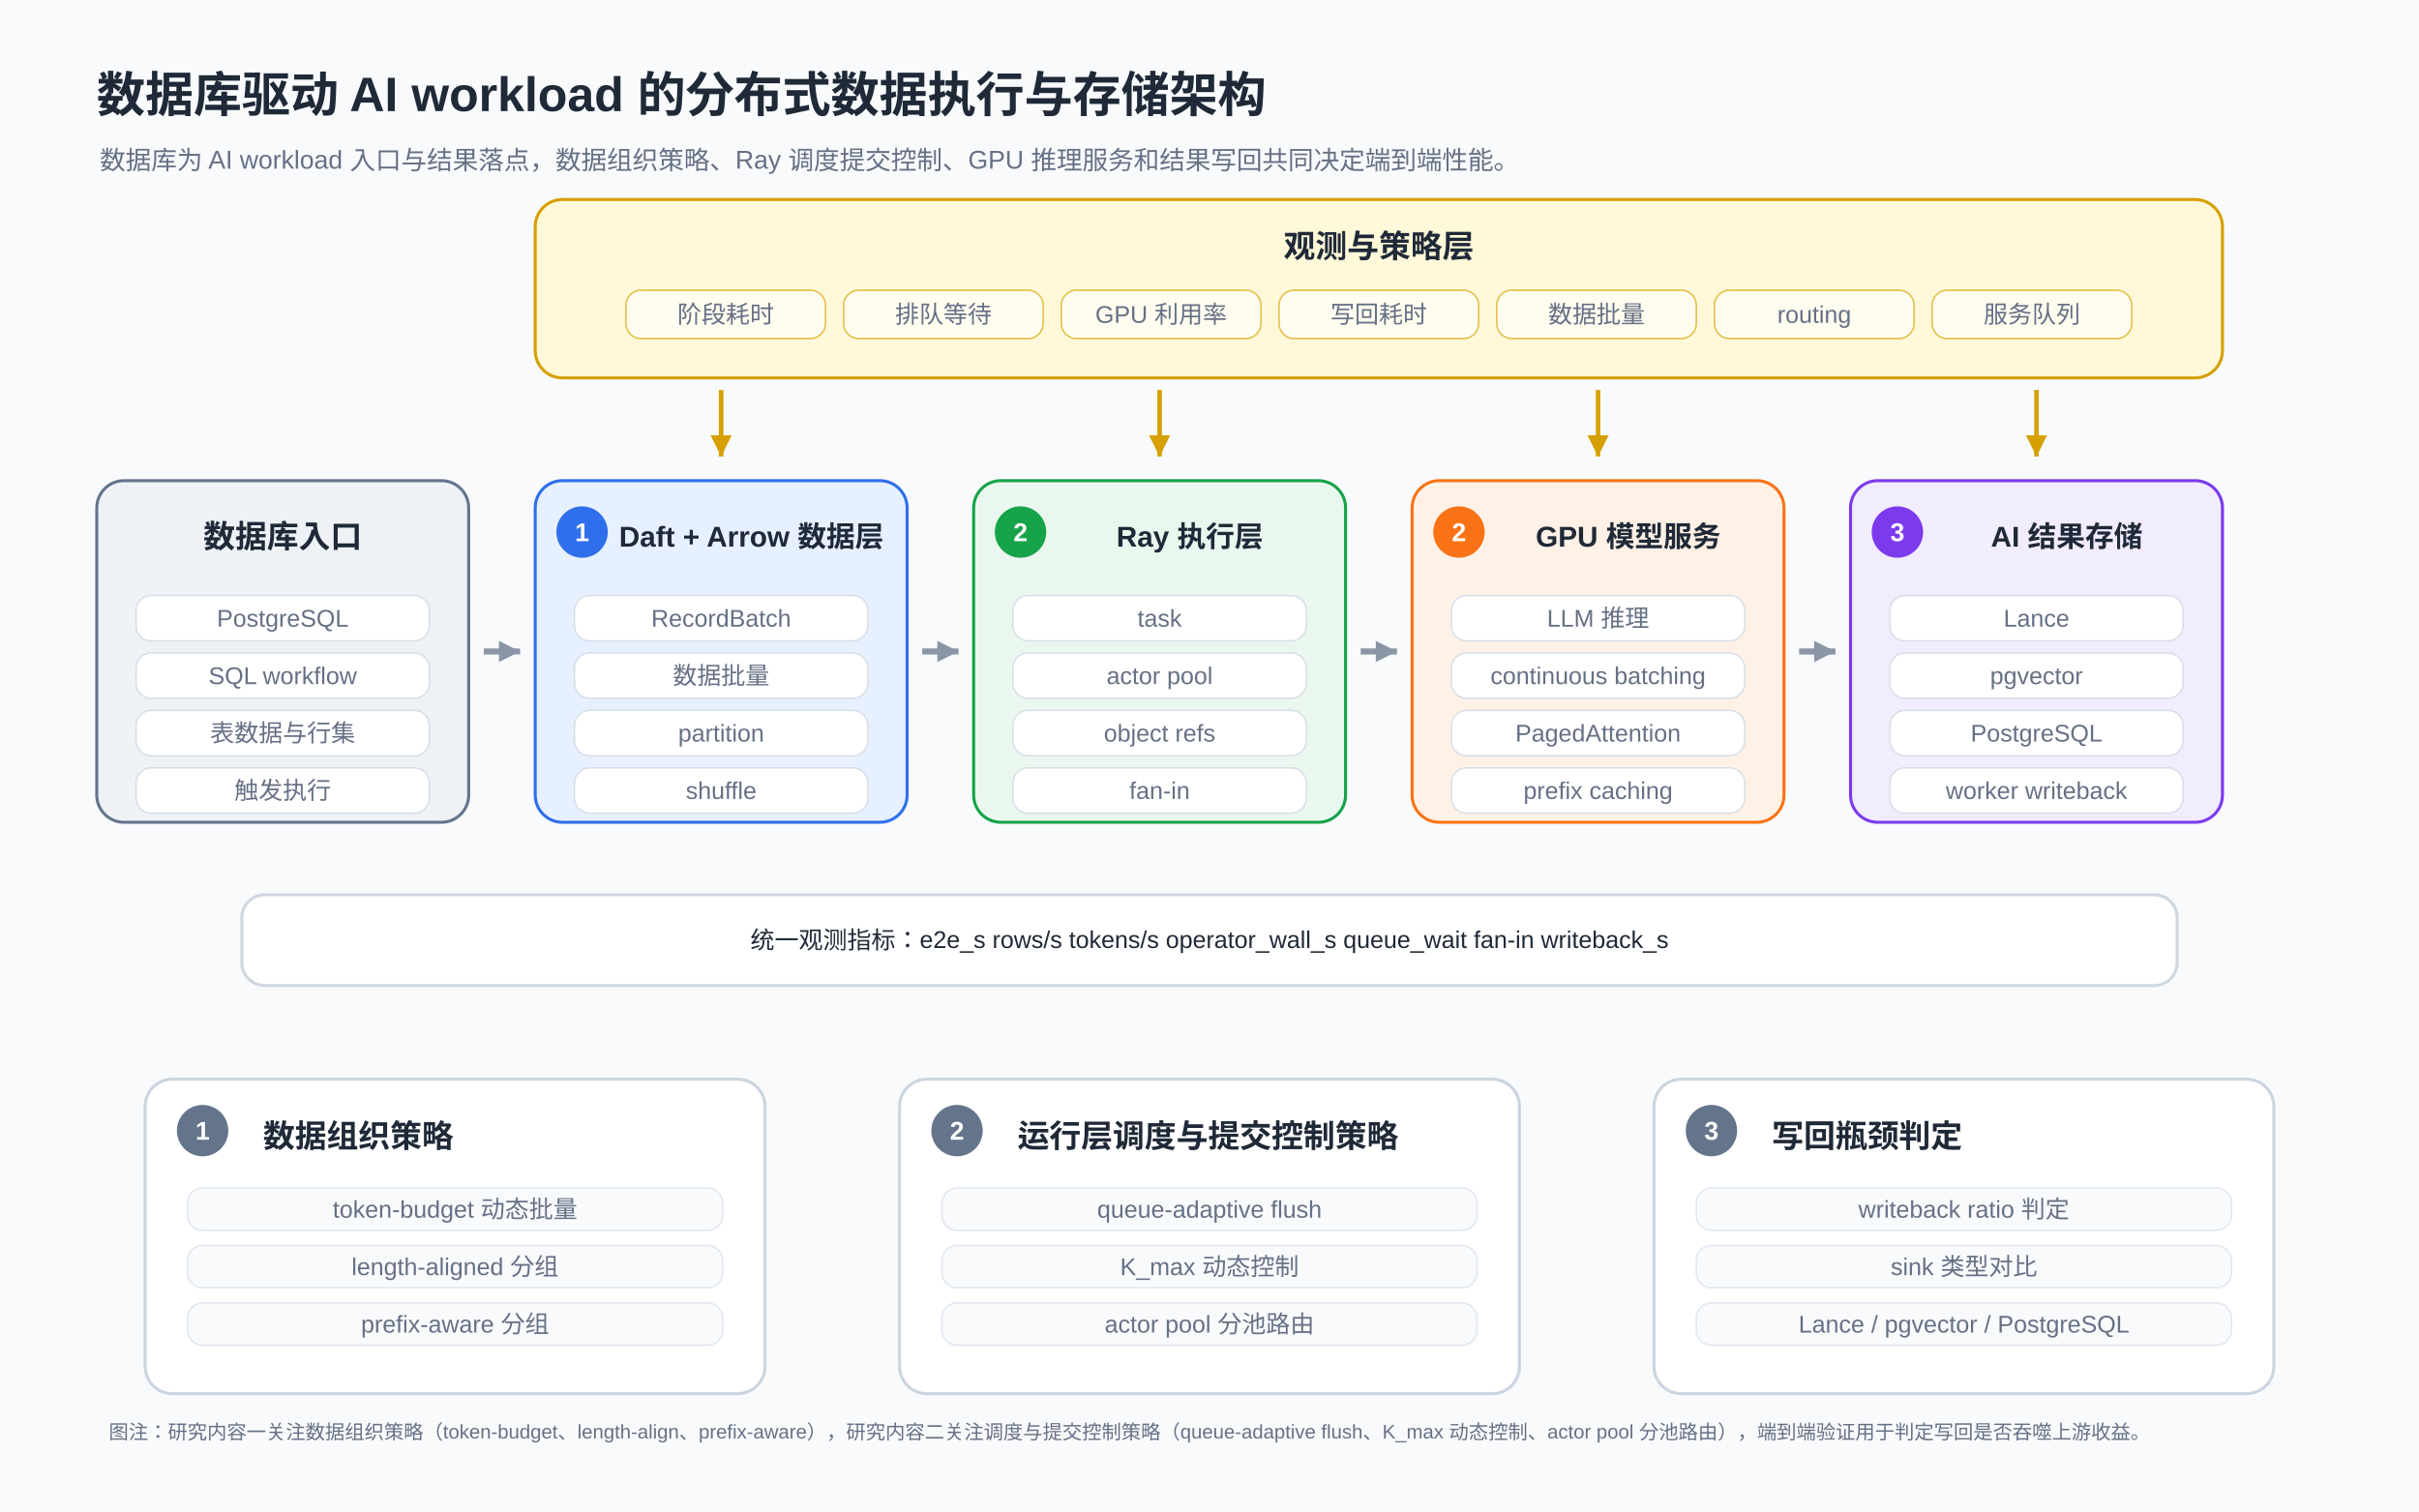
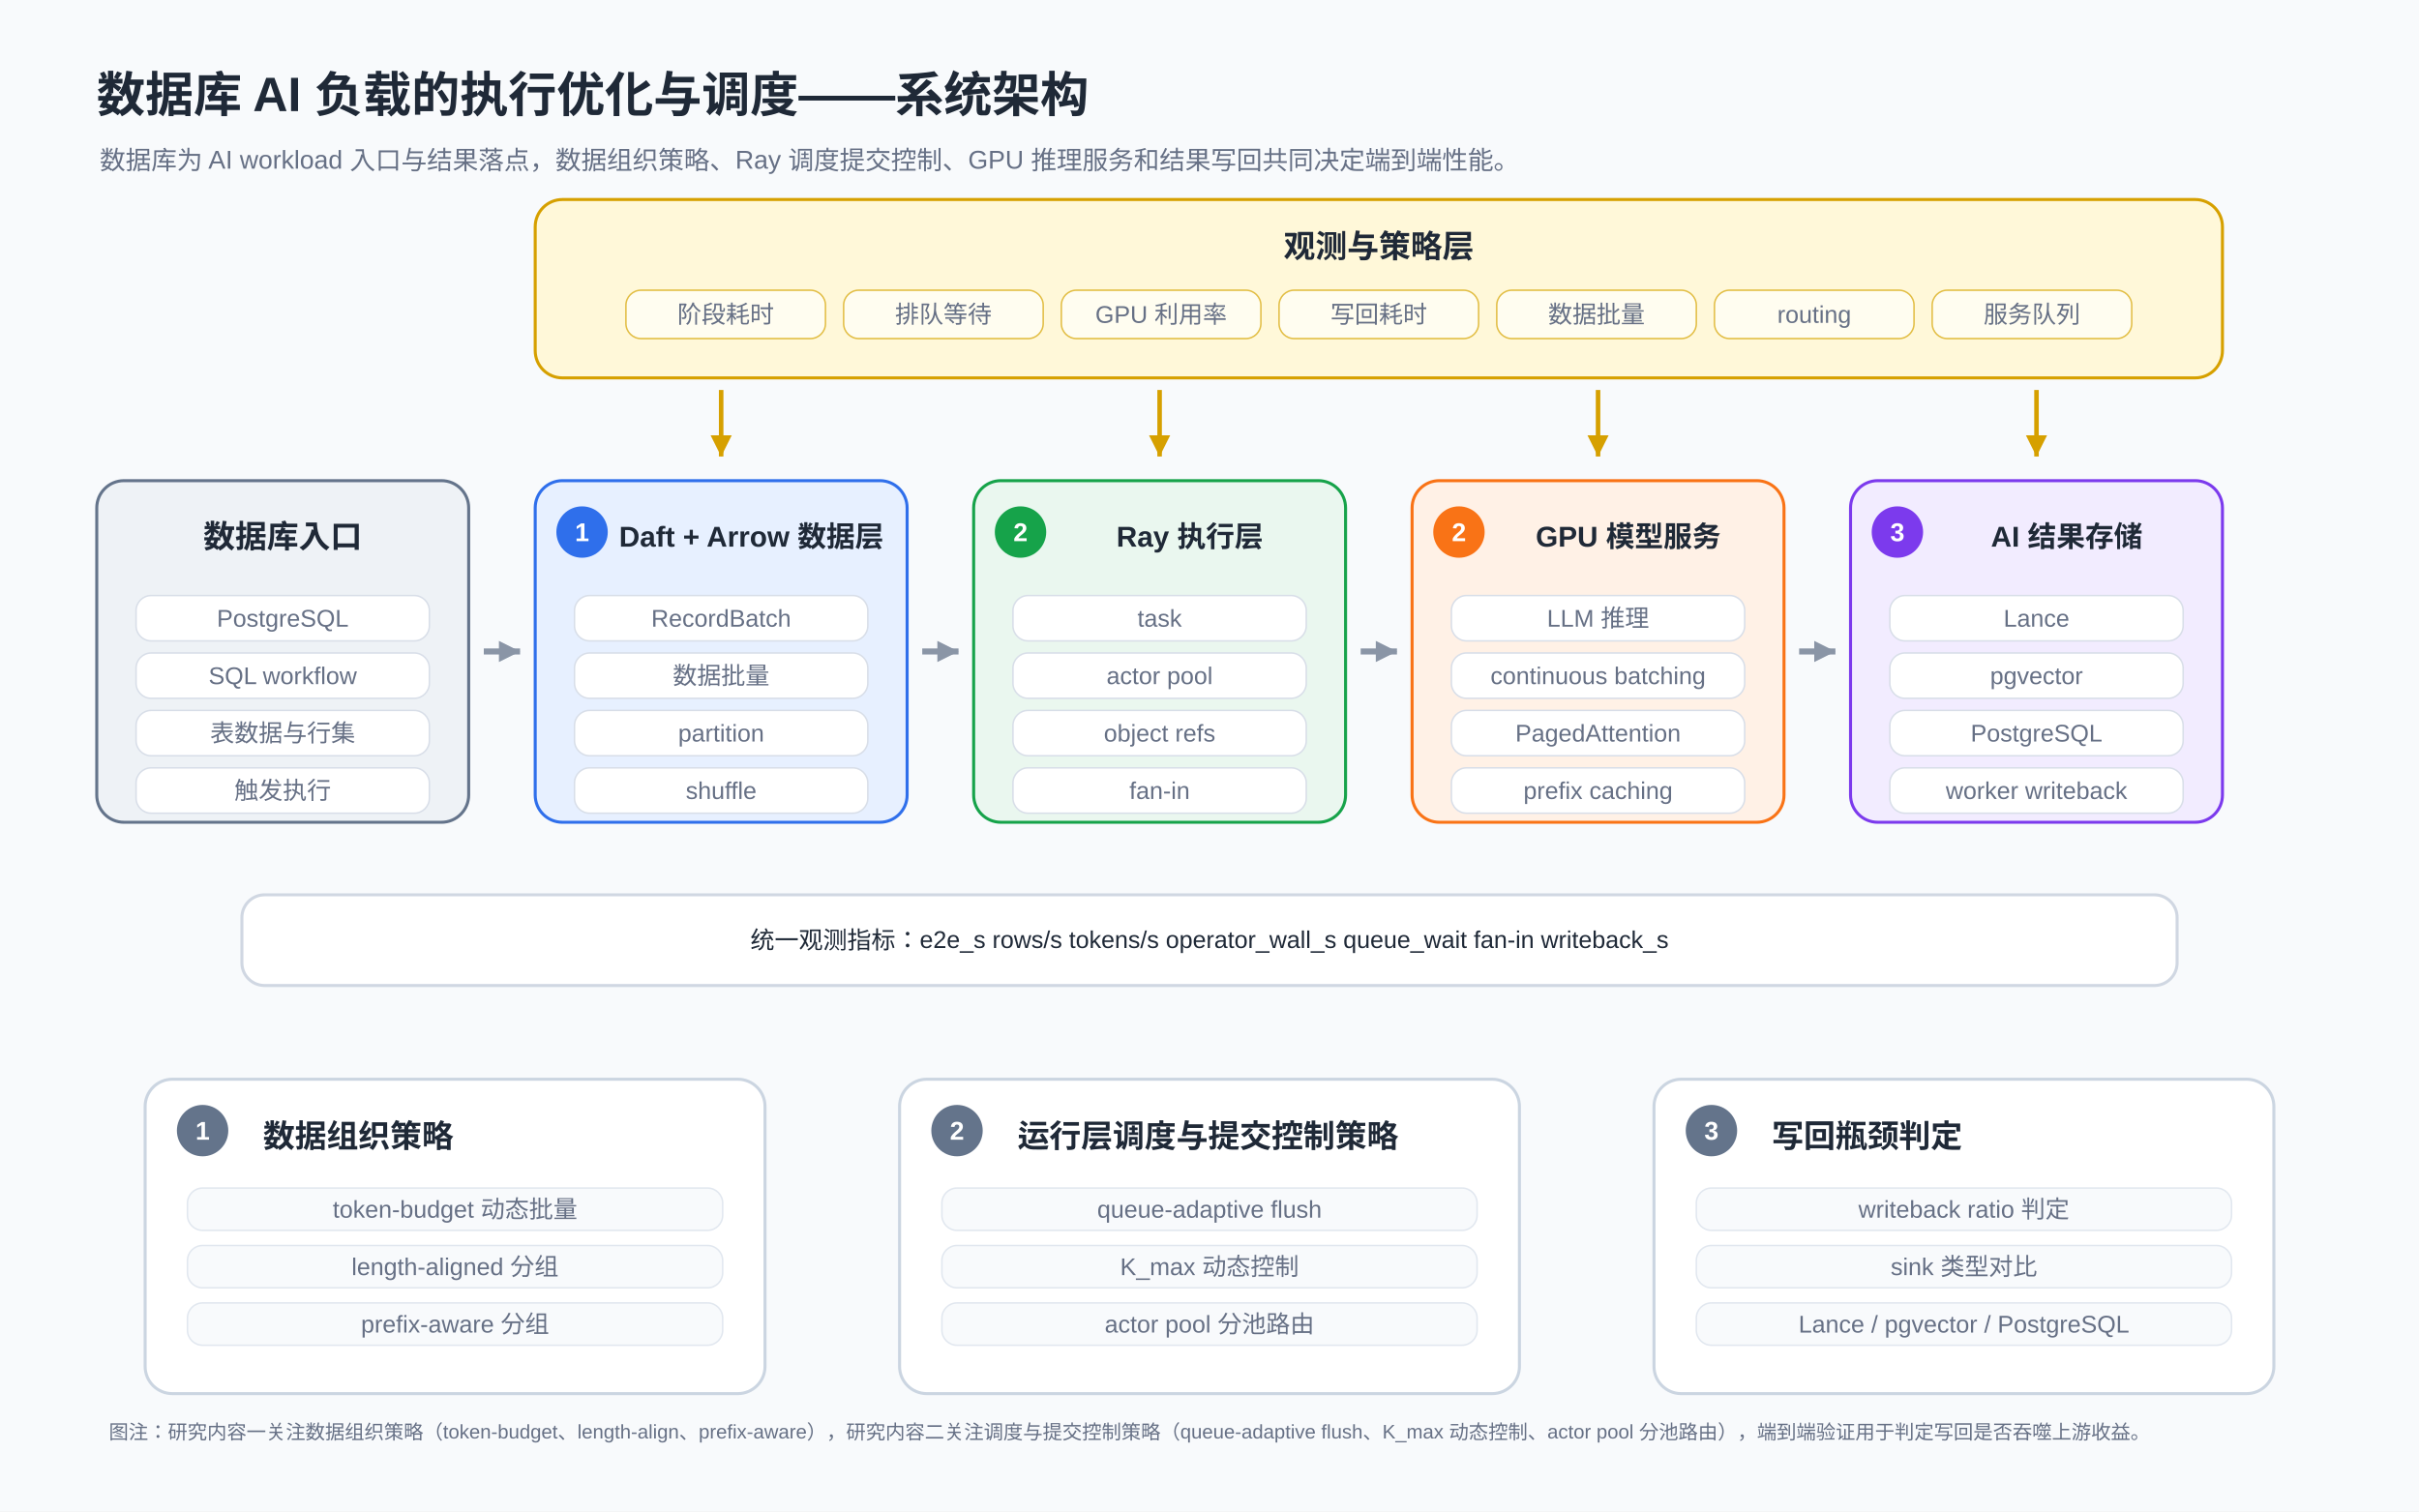
<svg xmlns="http://www.w3.org/2000/svg" width="1600" height="1000" viewBox="0 0 1600 1000">
  <rect width="1600" height="1000" fill="#F8FAFC" />
-   <text x="64" y="74" font-family="Microsoft YaHei, Arial, sans-serif" font-size="32" font-weight="700" fill="#1F2937" text-anchor="start">数据库驱动 AI workload 的分布式数据执行与存储架构</text>
+   <text x="64" y="74" font-family="Microsoft YaHei, Arial, sans-serif" font-size="32" font-weight="700" fill="#1F2937" text-anchor="start">数据库 AI 负载的执行优化与调度——系统架构</text>
  <text x="66" y="112" font-family="Microsoft YaHei, Arial, sans-serif" font-size="17" font-weight="400" fill="#667085" text-anchor="start">数据库为 AI workload 入口与结果落点，数据组织策略、Ray 调度提交控制、GPU 推理服务和结果写回共同决定端到端性能。</text>
  <rect x="354" y="132" width="1116" height="118" rx="18" fill="#FFF8D9" stroke="#D6A000" stroke-width="2" />
  <text x="912.0" y="170.35" font-family="Microsoft YaHei, Arial, sans-serif" font-size="21" font-weight="700" fill="#1F2937" text-anchor="middle">观测与策略层</text>
  <rect x="414.0" y="192" width="132.0" height="32" rx="10" fill="#FFFDF0" stroke="#E2BE45" stroke-width="1" />
  <text x="480.0" y="213.6" font-family="Microsoft YaHei, Arial, sans-serif" font-size="16" font-weight="400" fill="#667085" text-anchor="middle">阶段耗时</text>
  <rect x="558.0" y="192" width="132.0" height="32" rx="10" fill="#FFFDF0" stroke="#E2BE45" stroke-width="1" />
  <text x="624.0" y="213.6" font-family="Microsoft YaHei, Arial, sans-serif" font-size="16" font-weight="400" fill="#667085" text-anchor="middle">排队等待</text>
  <rect x="702.0" y="192" width="132.0" height="32" rx="10" fill="#FFFDF0" stroke="#E2BE45" stroke-width="1" />
  <text x="768.0" y="213.6" font-family="Microsoft YaHei, Arial, sans-serif" font-size="16" font-weight="400" fill="#667085" text-anchor="middle">GPU 利用率</text>
  <rect x="846.0" y="192" width="132.0" height="32" rx="10" fill="#FFFDF0" stroke="#E2BE45" stroke-width="1" />
  <text x="912.0" y="213.6" font-family="Microsoft YaHei, Arial, sans-serif" font-size="16" font-weight="400" fill="#667085" text-anchor="middle">写回耗时</text>
  <rect x="990.0" y="192" width="132.0" height="32" rx="10" fill="#FFFDF0" stroke="#E2BE45" stroke-width="1" />
  <text x="1056.0" y="213.6" font-family="Microsoft YaHei, Arial, sans-serif" font-size="16" font-weight="400" fill="#667085" text-anchor="middle">数据批量</text>
  <rect x="1134.0" y="192" width="132.0" height="32" rx="10" fill="#FFFDF0" stroke="#E2BE45" stroke-width="1" />
  <text x="1200.0" y="213.6" font-family="Microsoft YaHei, Arial, sans-serif" font-size="16" font-weight="400" fill="#667085" text-anchor="middle">routing</text>
  <rect x="1278.0" y="192" width="132.0" height="32" rx="10" fill="#FFFDF0" stroke="#E2BE45" stroke-width="1" />
  <text x="1344.0" y="213.6" font-family="Microsoft YaHei, Arial, sans-serif" font-size="16" font-weight="400" fill="#667085" text-anchor="middle">服务队列</text>
  <rect x="64" y="318" width="246" height="226" rx="18" fill="#EEF2F6" stroke="#64748B" stroke-width="2" />
  <text x="187.0" y="362.35" font-family="Microsoft YaHei, Arial, sans-serif" font-size="21" font-weight="700" fill="#1F2937" text-anchor="middle">数据库入口</text>
  <rect x="90" y="394" width="194" height="30" rx="10" fill="#FFFFFF" stroke="#D8DEE8" stroke-width="1" />
  <text x="187.0" y="414.6" font-family="Microsoft YaHei, Arial, sans-serif" font-size="16" font-weight="400" fill="#667085" text-anchor="middle">PostgreSQL</text>
  <rect x="90" y="432" width="194" height="30" rx="10" fill="#FFFFFF" stroke="#D8DEE8" stroke-width="1" />
  <text x="187.0" y="452.6" font-family="Microsoft YaHei, Arial, sans-serif" font-size="16" font-weight="400" fill="#667085" text-anchor="middle">SQL workflow</text>
  <rect x="90" y="470" width="194" height="30" rx="10" fill="#FFFFFF" stroke="#D8DEE8" stroke-width="1" />
  <text x="187.0" y="490.6" font-family="Microsoft YaHei, Arial, sans-serif" font-size="16" font-weight="400" fill="#667085" text-anchor="middle">表数据与行集</text>
  <rect x="90" y="508" width="194" height="30" rx="10" fill="#FFFFFF" stroke="#D8DEE8" stroke-width="1" />
  <text x="187.0" y="528.6" font-family="Microsoft YaHei, Arial, sans-serif" font-size="16" font-weight="400" fill="#667085" text-anchor="middle">触发执行</text>
  <rect x="354" y="318" width="246" height="226" rx="18" fill="#E7F0FF" stroke="#2F6FEB" stroke-width="2" />
  <circle cx="385" cy="352" r="17" fill="#2F6FEB" />
  <text x="385" y="358" font-family="Microsoft YaHei, Arial, sans-serif" font-size="17" font-weight="700" fill="#FFFFFF" text-anchor="middle">1</text>
  <text x="497.0" y="361.65" font-family="Microsoft YaHei, Arial, sans-serif" font-size="19" font-weight="700" fill="#1F2937" text-anchor="middle">Daft + Arrow 数据层</text>
  <rect x="380" y="394" width="194" height="30" rx="10" fill="#FFFFFF" stroke="#D8DEE8" stroke-width="1" />
  <text x="477.0" y="414.6" font-family="Microsoft YaHei, Arial, sans-serif" font-size="16" font-weight="400" fill="#667085" text-anchor="middle">RecordBatch</text>
  <rect x="380" y="432" width="194" height="30" rx="10" fill="#FFFFFF" stroke="#D8DEE8" stroke-width="1" />
  <text x="477.0" y="452.6" font-family="Microsoft YaHei, Arial, sans-serif" font-size="16" font-weight="400" fill="#667085" text-anchor="middle">数据批量</text>
  <rect x="380" y="470" width="194" height="30" rx="10" fill="#FFFFFF" stroke="#D8DEE8" stroke-width="1" />
  <text x="477.0" y="490.6" font-family="Microsoft YaHei, Arial, sans-serif" font-size="16" font-weight="400" fill="#667085" text-anchor="middle">partition</text>
  <rect x="380" y="508" width="194" height="30" rx="10" fill="#FFFFFF" stroke="#D8DEE8" stroke-width="1" />
  <text x="477.0" y="528.6" font-family="Microsoft YaHei, Arial, sans-serif" font-size="16" font-weight="400" fill="#667085" text-anchor="middle">shuffle</text>
  <rect x="644" y="318" width="246" height="226" rx="18" fill="#EAF7EF" stroke="#16A34A" stroke-width="2" />
  <circle cx="675" cy="352" r="17" fill="#16A34A" />
  <text x="675" y="358" font-family="Microsoft YaHei, Arial, sans-serif" font-size="17" font-weight="700" fill="#FFFFFF" text-anchor="middle">2</text>
  <text x="787.0" y="361.65" font-family="Microsoft YaHei, Arial, sans-serif" font-size="19" font-weight="700" fill="#1F2937" text-anchor="middle">Ray 执行层</text>
  <rect x="670" y="394" width="194" height="30" rx="10" fill="#FFFFFF" stroke="#D8DEE8" stroke-width="1" />
  <text x="767.0" y="414.6" font-family="Microsoft YaHei, Arial, sans-serif" font-size="16" font-weight="400" fill="#667085" text-anchor="middle">task</text>
  <rect x="670" y="432" width="194" height="30" rx="10" fill="#FFFFFF" stroke="#D8DEE8" stroke-width="1" />
  <text x="767.0" y="452.6" font-family="Microsoft YaHei, Arial, sans-serif" font-size="16" font-weight="400" fill="#667085" text-anchor="middle">actor pool</text>
  <rect x="670" y="470" width="194" height="30" rx="10" fill="#FFFFFF" stroke="#D8DEE8" stroke-width="1" />
  <text x="767.0" y="490.6" font-family="Microsoft YaHei, Arial, sans-serif" font-size="16" font-weight="400" fill="#667085" text-anchor="middle">object refs</text>
  <rect x="670" y="508" width="194" height="30" rx="10" fill="#FFFFFF" stroke="#D8DEE8" stroke-width="1" />
  <text x="767.0" y="528.6" font-family="Microsoft YaHei, Arial, sans-serif" font-size="16" font-weight="400" fill="#667085" text-anchor="middle">fan-in</text>
  <rect x="934" y="318" width="246" height="226" rx="18" fill="#FFF1E6" stroke="#F97316" stroke-width="2" />
  <circle cx="965" cy="352" r="17" fill="#F97316" />
  <text x="965" y="358" font-family="Microsoft YaHei, Arial, sans-serif" font-size="17" font-weight="700" fill="#FFFFFF" text-anchor="middle">2</text>
  <text x="1077.0" y="361.65" font-family="Microsoft YaHei, Arial, sans-serif" font-size="19" font-weight="700" fill="#1F2937" text-anchor="middle">GPU 模型服务</text>
  <rect x="960" y="394" width="194" height="30" rx="10" fill="#FFFFFF" stroke="#D8DEE8" stroke-width="1" />
  <text x="1057.0" y="414.6" font-family="Microsoft YaHei, Arial, sans-serif" font-size="16" font-weight="400" fill="#667085" text-anchor="middle">LLM 推理</text>
  <rect x="960" y="432" width="194" height="30" rx="10" fill="#FFFFFF" stroke="#D8DEE8" stroke-width="1" />
  <text x="1057.0" y="452.6" font-family="Microsoft YaHei, Arial, sans-serif" font-size="16" font-weight="400" fill="#667085" text-anchor="middle">continuous batching</text>
  <rect x="960" y="470" width="194" height="30" rx="10" fill="#FFFFFF" stroke="#D8DEE8" stroke-width="1" />
  <text x="1057.0" y="490.6" font-family="Microsoft YaHei, Arial, sans-serif" font-size="16" font-weight="400" fill="#667085" text-anchor="middle">PagedAttention</text>
  <rect x="960" y="508" width="194" height="30" rx="10" fill="#FFFFFF" stroke="#D8DEE8" stroke-width="1" />
  <text x="1057.0" y="528.6" font-family="Microsoft YaHei, Arial, sans-serif" font-size="16" font-weight="400" fill="#667085" text-anchor="middle">prefix caching</text>
  <rect x="1224" y="318" width="246" height="226" rx="18" fill="#F2ECFF" stroke="#7C3AED" stroke-width="2" />
  <circle cx="1255" cy="352" r="17" fill="#7C3AED" />
  <text x="1255" y="358" font-family="Microsoft YaHei, Arial, sans-serif" font-size="17" font-weight="700" fill="#FFFFFF" text-anchor="middle">3</text>
  <text x="1367.0" y="361.65" font-family="Microsoft YaHei, Arial, sans-serif" font-size="19" font-weight="700" fill="#1F2937" text-anchor="middle">AI 结果存储</text>
  <rect x="1250" y="394" width="194" height="30" rx="10" fill="#FFFFFF" stroke="#D8DEE8" stroke-width="1" />
  <text x="1347.0" y="414.6" font-family="Microsoft YaHei, Arial, sans-serif" font-size="16" font-weight="400" fill="#667085" text-anchor="middle">Lance</text>
  <rect x="1250" y="432" width="194" height="30" rx="10" fill="#FFFFFF" stroke="#D8DEE8" stroke-width="1" />
  <text x="1347.0" y="452.6" font-family="Microsoft YaHei, Arial, sans-serif" font-size="16" font-weight="400" fill="#667085" text-anchor="middle">pgvector</text>
  <rect x="1250" y="470" width="194" height="30" rx="10" fill="#FFFFFF" stroke="#D8DEE8" stroke-width="1" />
  <text x="1347.0" y="490.6" font-family="Microsoft YaHei, Arial, sans-serif" font-size="16" font-weight="400" fill="#667085" text-anchor="middle">PostgreSQL</text>
  <rect x="1250" y="508" width="194" height="30" rx="10" fill="#FFFFFF" stroke="#D8DEE8" stroke-width="1" />
  <text x="1347.0" y="528.6" font-family="Microsoft YaHei, Arial, sans-serif" font-size="16" font-weight="400" fill="#667085" text-anchor="middle">worker writeback</text>
  <line x1="320" y1="431" x2="344" y2="431" stroke="#8A95A6" stroke-width="4" />
  <polygon points="344,431 330,424 330,438" fill="#8A95A6" />
  <line x1="610" y1="431" x2="634" y2="431" stroke="#8A95A6" stroke-width="4" />
  <polygon points="634,431 620,424 620,438" fill="#8A95A6" />
  <line x1="900" y1="431" x2="924" y2="431" stroke="#8A95A6" stroke-width="4" />
  <polygon points="924,431 910,424 910,438" fill="#8A95A6" />
  <line x1="1190" y1="431" x2="1214" y2="431" stroke="#8A95A6" stroke-width="4" />
  <polygon points="1214,431 1200,424 1200,438" fill="#8A95A6" />
  <line x1="477" y1="258" x2="477" y2="302" stroke="#D6A000" stroke-width="3" />
  <polygon points="477,302 470,288 484,288" fill="#D6A000" />
  <line x1="767" y1="258" x2="767" y2="302" stroke="#D6A000" stroke-width="3" />
  <polygon points="767,302 760,288 774,288" fill="#D6A000" />
  <line x1="1057" y1="258" x2="1057" y2="302" stroke="#D6A000" stroke-width="3" />
  <polygon points="1057,302 1050,288 1064,288" fill="#D6A000" />
  <line x1="1347" y1="258" x2="1347" y2="302" stroke="#D6A000" stroke-width="3" />
  <polygon points="1347,302 1340,288 1354,288" fill="#D6A000" />
  <rect x="160" y="592" width="1280" height="60" rx="15" fill="#FFFFFF" stroke="#D0D7E2" stroke-width="2" />
  <text x="800.0" y="627.6" font-family="Microsoft YaHei, Arial, sans-serif" font-size="16" font-weight="400" fill="#1F2937" text-anchor="middle">统一观测指标：e2e_s   rows/s   tokens/s   operator_wall_s   queue_wait   fan-in   writeback_s</text>
  <rect x="96" y="714" width="410" height="208" rx="18" fill="#FFFFFF" stroke="#CBD5E1" stroke-width="2" />
  <circle cx="134" cy="748" r="17" fill="#64748B" />
  <text x="134" y="754" font-family="Microsoft YaHei, Arial, sans-serif" font-size="17" font-weight="700" fill="#FFFFFF" text-anchor="middle">1</text>
  <text x="174" y="759" font-family="Microsoft YaHei, Arial, sans-serif" font-size="21" font-weight="700" fill="#1F2937" text-anchor="start">数据组织策略</text>
  <rect x="124" y="786" width="354" height="28" rx="10" fill="#F8FAFC" stroke="#E1E7EF" stroke-width="1" />
  <text x="301.0" y="805.6" font-family="Microsoft YaHei, Arial, sans-serif" font-size="16" font-weight="400" fill="#667085" text-anchor="middle">token-budget 动态批量</text>
  <rect x="124" y="824" width="354" height="28" rx="10" fill="#F8FAFC" stroke="#E1E7EF" stroke-width="1" />
  <text x="301.0" y="843.6" font-family="Microsoft YaHei, Arial, sans-serif" font-size="16" font-weight="400" fill="#667085" text-anchor="middle">length-aligned 分组</text>
  <rect x="124" y="862" width="354" height="28" rx="10" fill="#F8FAFC" stroke="#E1E7EF" stroke-width="1" />
  <text x="301.0" y="881.6" font-family="Microsoft YaHei, Arial, sans-serif" font-size="16" font-weight="400" fill="#667085" text-anchor="middle">prefix-aware 分组</text>
  <rect x="595" y="714" width="410" height="208" rx="18" fill="#FFFFFF" stroke="#CBD5E1" stroke-width="2" />
  <circle cx="633" cy="748" r="17" fill="#64748B" />
  <text x="633" y="754" font-family="Microsoft YaHei, Arial, sans-serif" font-size="17" font-weight="700" fill="#FFFFFF" text-anchor="middle">2</text>
  <text x="673" y="759" font-family="Microsoft YaHei, Arial, sans-serif" font-size="21" font-weight="700" fill="#1F2937" text-anchor="start">运行层调度与提交控制策略</text>
  <rect x="623" y="786" width="354" height="28" rx="10" fill="#F8FAFC" stroke="#E1E7EF" stroke-width="1" />
  <text x="800.0" y="805.6" font-family="Microsoft YaHei, Arial, sans-serif" font-size="16" font-weight="400" fill="#667085" text-anchor="middle">queue-adaptive flush</text>
  <rect x="623" y="824" width="354" height="28" rx="10" fill="#F8FAFC" stroke="#E1E7EF" stroke-width="1" />
  <text x="800.0" y="843.6" font-family="Microsoft YaHei, Arial, sans-serif" font-size="16" font-weight="400" fill="#667085" text-anchor="middle">K_max 动态控制</text>
  <rect x="623" y="862" width="354" height="28" rx="10" fill="#F8FAFC" stroke="#E1E7EF" stroke-width="1" />
  <text x="800.0" y="881.6" font-family="Microsoft YaHei, Arial, sans-serif" font-size="16" font-weight="400" fill="#667085" text-anchor="middle">actor pool 分池路由</text>
  <rect x="1094" y="714" width="410" height="208" rx="18" fill="#FFFFFF" stroke="#CBD5E1" stroke-width="2" />
  <circle cx="1132" cy="748" r="17" fill="#64748B" />
  <text x="1132" y="754" font-family="Microsoft YaHei, Arial, sans-serif" font-size="17" font-weight="700" fill="#FFFFFF" text-anchor="middle">3</text>
  <text x="1172" y="759" font-family="Microsoft YaHei, Arial, sans-serif" font-size="21" font-weight="700" fill="#1F2937" text-anchor="start">写回瓶颈判定</text>
  <rect x="1122" y="786" width="354" height="28" rx="10" fill="#F8FAFC" stroke="#E1E7EF" stroke-width="1" />
  <text x="1299.0" y="805.6" font-family="Microsoft YaHei, Arial, sans-serif" font-size="16" font-weight="400" fill="#667085" text-anchor="middle">writeback ratio 判定</text>
  <rect x="1122" y="824" width="354" height="28" rx="10" fill="#F8FAFC" stroke="#E1E7EF" stroke-width="1" />
  <text x="1299.0" y="843.6" font-family="Microsoft YaHei, Arial, sans-serif" font-size="16" font-weight="400" fill="#667085" text-anchor="middle">sink 类型对比</text>
  <rect x="1122" y="862" width="354" height="28" rx="10" fill="#F8FAFC" stroke="#E1E7EF" stroke-width="1" />
  <text x="1299.0" y="881.6" font-family="Microsoft YaHei, Arial, sans-serif" font-size="16" font-weight="400" fill="#667085" text-anchor="middle">Lance / pgvector / PostgreSQL</text>
  <text x="72" y="952" font-family="Microsoft YaHei, Arial, sans-serif" font-size="13" font-weight="400" fill="#667085" text-anchor="start">图注：研究内容一关注数据组织策略（token-budget、length-align、prefix-aware），研究内容二关注调度与提交控制策略（queue-adaptive flush、K_max 动态控制、actor pool 分池路由），端到端验证用于判定写回是否吞噬上游收益。</text>
</svg>
